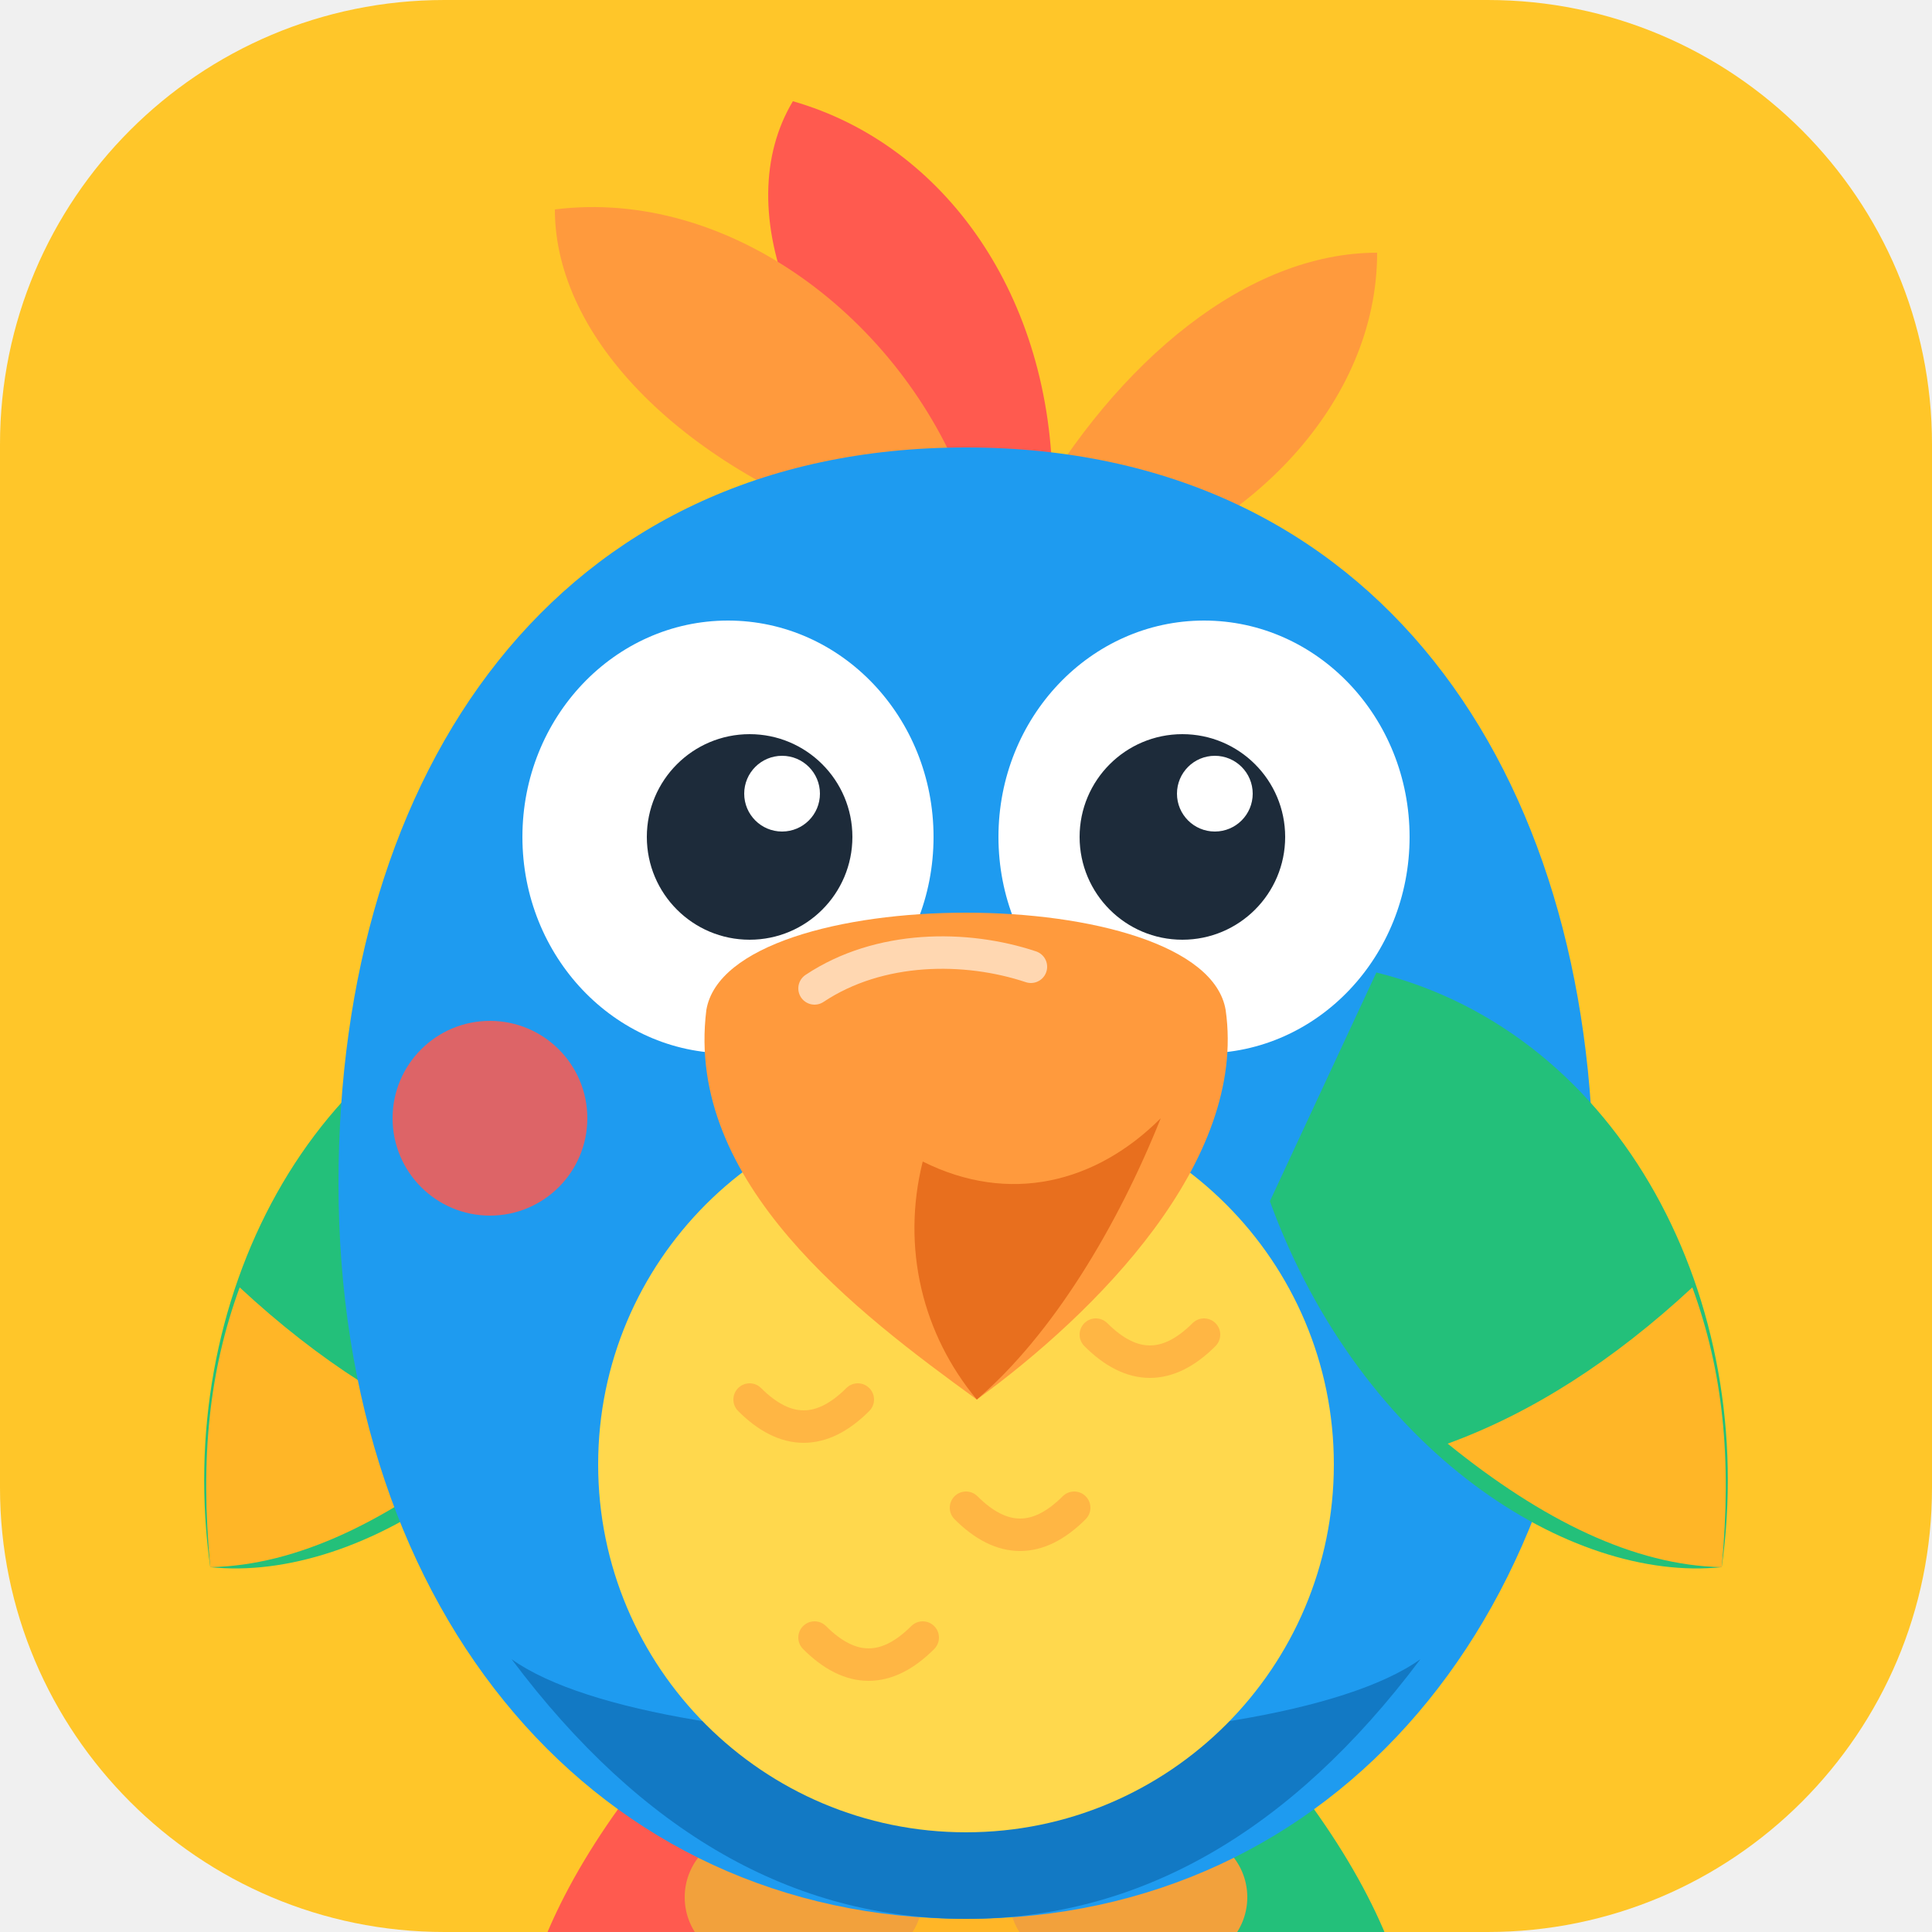
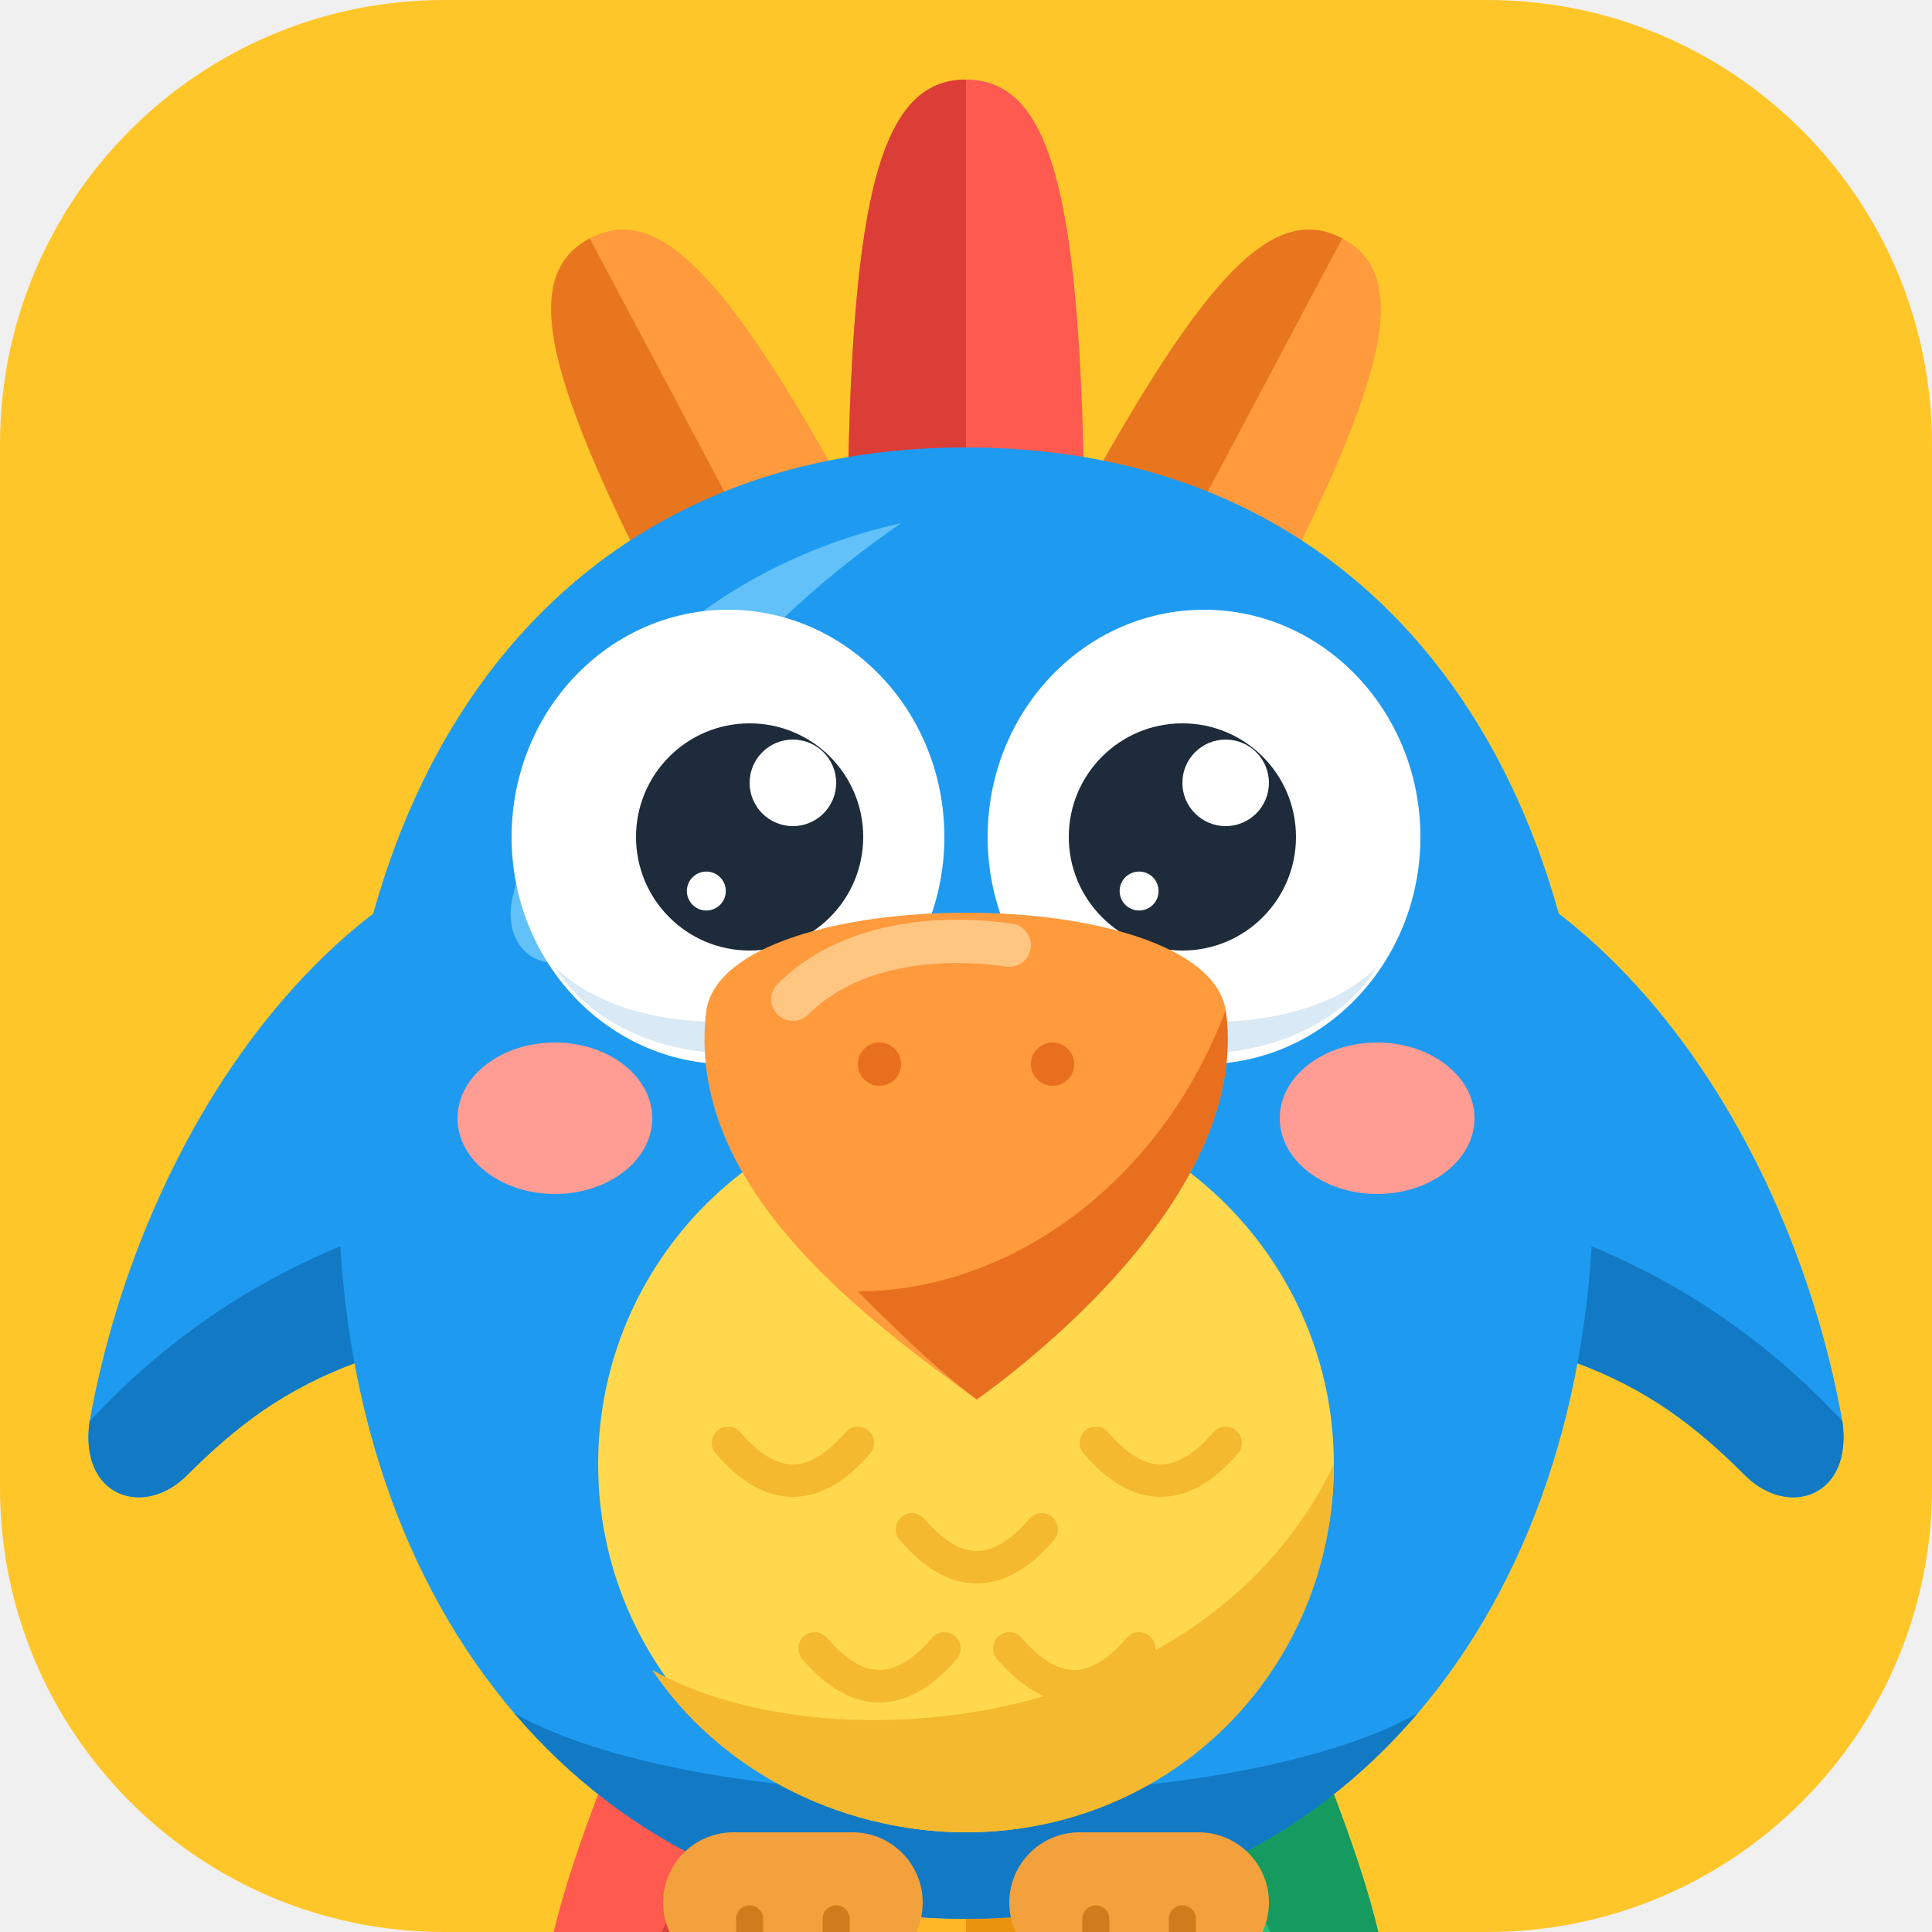
<svg xmlns="http://www.w3.org/2000/svg" viewBox="0 0 200 200">
  <rect width="200" height="200" rx="46" fill="#FFC629" />
  <g transform="translate(-12 6) scale(1.12)">
    <g>
-       <path d="M78 150 C60 168 54 186 62 196 C76 194 90 178 94 158 Z" fill="#FF5A4F" />
-       <path d="M92 156 C88 176 90 192 100 198 C110 192 112 176 108 156 Z" fill="#FFB627" />
-       <path d="M122 150 C140 168 146 186 138 196 C124 194 110 178 106 158 Z" fill="#23C07A" />
-       <g fill="#F2A13C">
-         <rect x="74" y="164" width="22" height="12" rx="6" />
-         <rect x="104" y="164" width="22" height="12" rx="6" />
+       <g transform="translate(84 146) rotate(24)">
+         <path d="M-11 0 C-11 33.12 -8.8 46 0 46 C8.8 46 11 33.12 11 0 Z" fill="#FF5A4F" />
+         <path d="M0 46 C8.8 46 11 33.12 11 0 L0 0 Z" fill="#DB3D37" />
      </g>
-       <g transform="rotate(6 56 104)" data-mascot-wing="left">
-         <path d="M60 84 C38 92 28 118 34 142 C48 142 66 128 72 104 Z" fill="#23C07A" />
-         <path d="M34 142 C32 132 32 124 34 116 C42 122 50 126 58 128 C50 136 42 141 34 142 Z" fill="#FFB627" />
+       <g transform="translate(116 146) rotate(-24)">
+         <path d="M-11 0 C-11 33.12 -8.8 46 0 46 C8.8 46 11 33.12 11 0 Z" fill="#23C07A" />
+         <path d="M0 46 C8.8 46 11 33.12 11 0 L0 0 Z" fill="#159A60" />
+       </g>
+       <g transform="translate(100 146) rotate(0)">
+         <path d="M-11 0 C-11 37.44 -8.8 52 0 52 C8.8 52 11 37.44 11 0 Z" fill="#FFB627" />
+         <path d="M0 52 C8.8 52 11 37.44 11 0 L0 0 Z" fill="#E9930F" />
+       </g>
+       <g transform="translate(200 0) scale(-1 1)">
+         <g transform="translate(146 94)" data-mascot-wing="left">
+           <g>
+             <g>
+               <path d="M-20 -24 C10 -26 30 4 35 32 C36 39 30 41 26 37 C17 28 8 23 -20 22 Z" fill="#1E9BF0" />
+               <path d="M35 32 C36 39 30 41 26 37 C17 28 8 23 -20 22 L-20 10 C4 10 22 18 35 32 Z" fill="#1279C4" />
+             </g>
+           </g>
+         </g>
      </g>
      <g>
-         <path d="M100 42 C84 30 78 14 84 4 C98 8 108 22 108 40 Z" fill="#FF5A4F" />
-         <path d="M92 44 C74 38 62 26 62 14 C78 12 94 24 100 40 Z" fill="#FF9A3D" />
-         <path d="M106 42 C114 28 126 18 138 18 C138 32 126 44 112 48 Z" fill="#FF9A3D" />
+         <g transform="translate(146 94)" data-mascot-wing="right">
+           <g>
+             <g>
+               <path d="M-20 -24 C10 -26 30 4 35 32 C36 39 30 41 26 37 C17 28 8 23 -20 22 Z" fill="#1E9BF0" />
+               <path d="M35 32 C36 39 30 41 26 37 C17 28 8 23 -20 22 L-20 10 C4 10 22 18 35 32 Z" fill="#1279C4" />
+             </g>
+           </g>
+         </g>
+       </g>
+       <g transform="translate(84 52) rotate(152)">
+         <path d="M-10 0 C-10 28.8 -8 40 0 40 C8 40 10 28.8 10 0 Z" fill="#FF9A3D" />
+         <path d="M0 40 C8 40 10 28.8 10 0 L0 0 Z" fill="#E8761F" />
+       </g>
+       <g transform="translate(116 52) rotate(-152)">
+         <path d="M-10 0 C-10 28.8 -8 40 0 40 C8 40 10 28.8 10 0 Z" fill="#FF9A3D" />
+         <path d="M0 40 C8 40 10 28.8 10 0 L0 0 Z" fill="#E8761F" />
+       </g>
+       <g transform="translate(100 50) rotate(180)">
+         <path d="M-11 0 C-11 34.56 -8.8 48 0 48 C8.8 48 11 34.56 11 0 Z" fill="#FF5A4F" />
+         <path d="M0 48 C8.8 48 11 34.56 11 0 L0 0 Z" fill="#DB3D37" />
      </g>
      <path d="M100 36 C138 36 158 66 158 104 C158 144 134 172 100 172 C66 172 42 144 42 104 C42 66 62 36 100 36 Z" fill="#1E9BF0" />
-       <path d="M58 148 C70 164 84 172 100 172 C116 172 130 164 142 148 C128 158 72 158 58 148 Z" fill="#1279C4" />
+       <path d="M141.75 153 C131.5 165 117 172 100 172 C83 172 68.5 165 58.25 153 C76 163 124 163 141.75 153 Z" fill="#1279C4" />
+       <path d="M58 78 C62 60 76 47 94 43 C81 52 70 64 66 80 C64 86 57 84 58 78 Z" fill="#62C1F8" />
      <ellipse cx="100" cy="130" rx="34" ry="34" fill="#FFD84D" />
-       <path d="M80 124 q5 5 10 0 M100 134 q5 5 10 0 M112 118 q5 5 10 0 M86 146 q5 5 10 0" stroke="#FF9A3D" stroke-width="3" stroke-linecap="round" fill="none" opacity="0.55" />
-       <ellipse cx="78" cy="72" rx="19" ry="20" fill="#FFFFFF" />
-       <ellipse cx="122" cy="72" rx="19" ry="20" fill="#FFFFFF" />
-       <circle cx="56" cy="98" r="9" fill="#FF5A4F" opacity="0.85" />
-       <circle cx="144" cy="98" r="9" fill="#FF5A4F" opacity="0.85" />
+       <path d="M134 130 C134 149 119 164 100 164 C88 164 77 158 71 149 C87 158 122 155 134 130 Z" fill="#F4B92F" />
+       <path d="M78 128 q6 7 12 0 M95 136 q6 7 12 0 M112 128 q6 7 12 0 M86 147 q6 7 12 0 M104 147 q6 7 12 0" stroke="#F4B92F" stroke-width="3" stroke-linecap="round" fill="none" />
      <g>
-         <circle cx="80" cy="72" r="9.5" fill="#1D2B3A" />
-         <circle cx="120" cy="72" r="9.5" fill="#1D2B3A" />
-         <circle cx="83" cy="68" r="3.5" fill="#FFFFFF" />
-         <circle cx="123" cy="68" r="3.5" fill="#FFFFFF" />
+         <rect x="72" y="164" width="24" height="13" rx="6.5" fill="#F2A13C" />
+         <rect x="104" y="164" width="24" height="13" rx="6.5" fill="#F2A13C" />
+         <path d="M80 172 v5 M88 172 v5 M112 172 v5 M120 172 v5" stroke="#CF7C1C" stroke-width="2.5" stroke-linecap="round" />
      </g>
-       <path d="M76 88 C78 76 122 76 124 88 C126 102 112 116 101 124 C90 116 74 104 76 88 Z" fill="#FF9A3D" />
-       <path d="M101 124 C96 118 94 110 96 102 C104 106 112 104 118 98 C114 108 108 118 101 124 Z" fill="#E86F1E" />
-       <path d="M86 86 C92 82 100 82 106 84" fill="none" stroke="#FFFFFF" stroke-width="3" stroke-linecap="round" opacity="0.6" />
-       <g transform="rotate(-6 144 104)" data-mascot-wing="right">
-         <path d="M140 84 C162 92 172 118 166 142 C152 142 134 128 128 104 Z" fill="#23C07A" />
-         <path d="M166 142 C168 132 168 124 166 116 C158 122 150 126 142 128 C150 136 158 141 166 142 Z" fill="#FFB627" />
+       <ellipse cx="78" cy="72" rx="20" ry="21" fill="#FFFFFF" />
+       <ellipse cx="122" cy="72" rx="20" ry="21" fill="#FFFFFF" />
+       <path d="M62 84 C68 94 88 96 96 82 C90 90 70 92 62 84 Z" fill="#D9E9F5" />
+       <path d="M104 82 C112 96 132 94 138 84 C130 92 110 90 104 82 Z" fill="#D9E9F5" />
+       <ellipse cx="62" cy="98" rx="9" ry="7" fill="#FF9C94" />
+       <ellipse cx="138" cy="98" rx="9" ry="7" fill="#FF9C94" />
+       <g>
+         <circle cx="80" cy="72" r="10.5" fill="#1D2B3A" />
+         <circle cx="120" cy="72" r="10.5" fill="#1D2B3A" />
+         <circle cx="84" cy="67" r="4" fill="#FFFFFF" />
+         <circle cx="124" cy="67" r="4" fill="#FFFFFF" />
+         <circle cx="76" cy="77" r="1.8" fill="#FFFFFF" />
+         <circle cx="116" cy="77" r="1.8" fill="#FFFFFF" />
+       </g>
+       <g>
+         <path d="M76 88 C78 76 122 76 124 88 C126 102 112 116 101 124 C90 116 74 104 76 88 Z" fill="#FF9A3D" />
+         <path d="M124 88 C126 102 112 116 101 124 C97 121 93 117 90 114 C104 114 118 104 124 88 Z" fill="#E86F1E" />
+         <path d="M84 87 C89 82 97 81 104 82" fill="none" stroke="#FFC682" stroke-width="4" stroke-linecap="round" />
+         <circle cx="92" cy="93" r="2" fill="#E86F1E" />
+         <circle cx="108" cy="93" r="2" fill="#E86F1E" />
      </g>
    </g>
  </g>
</svg>
